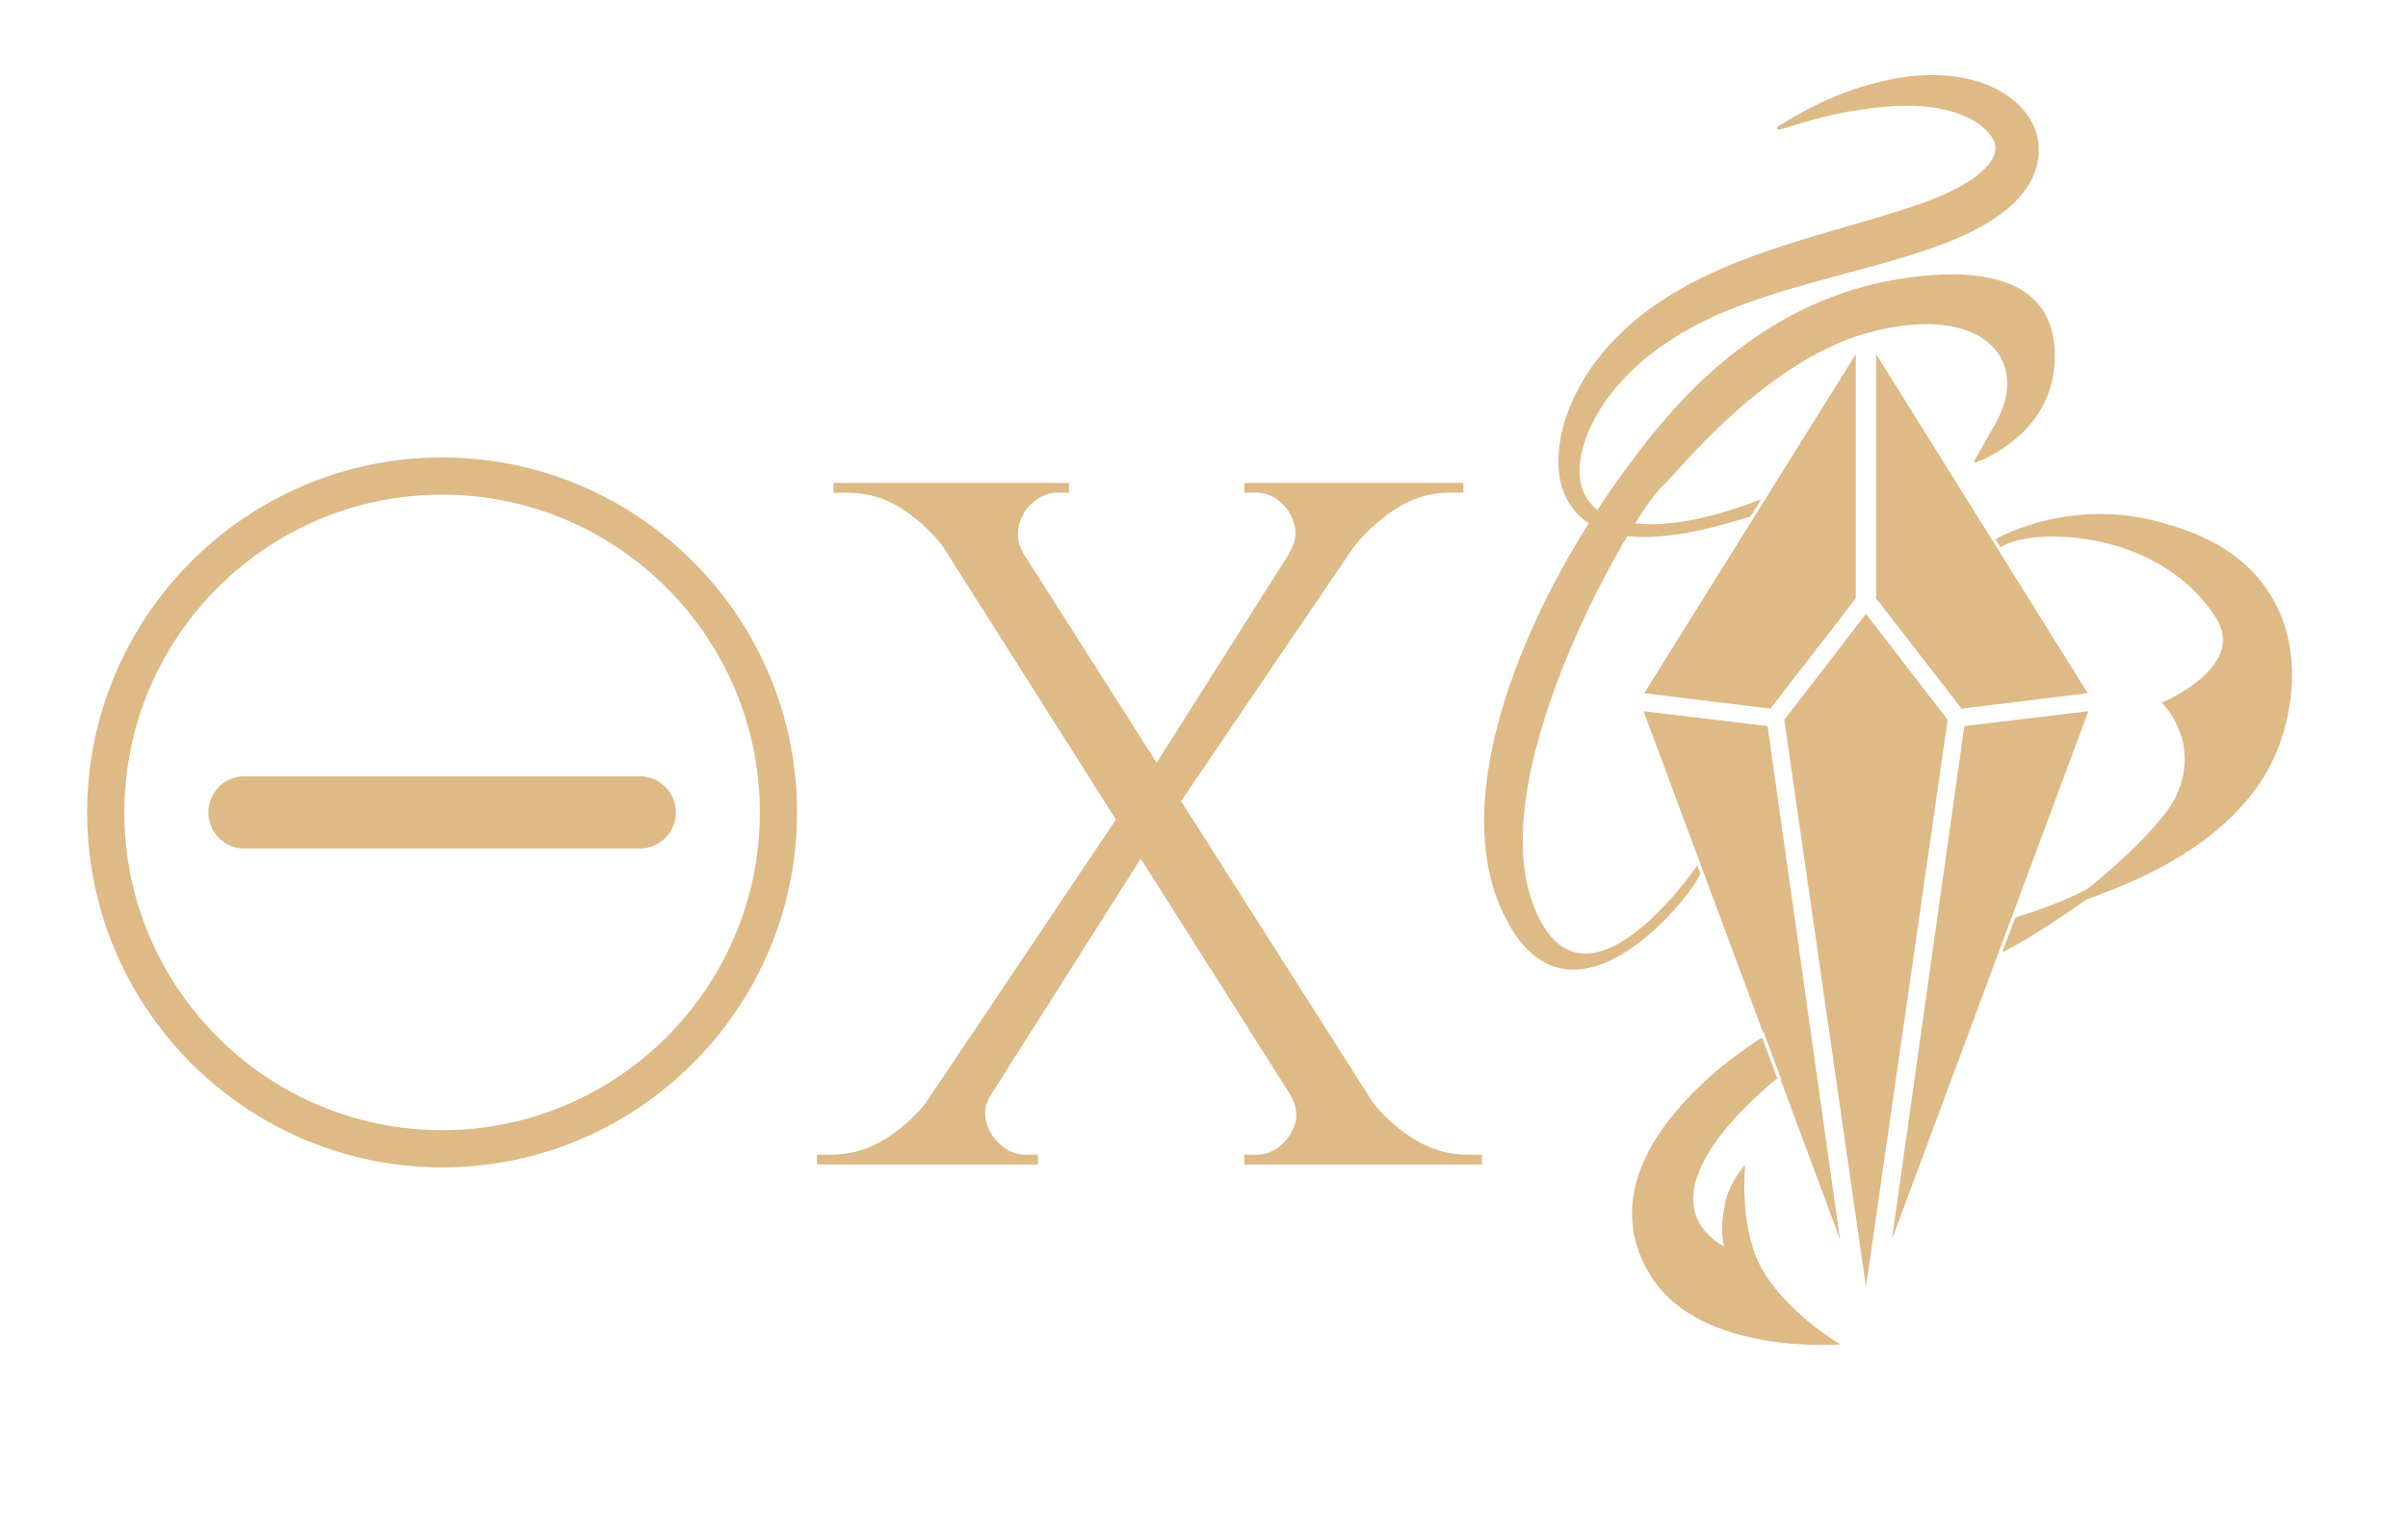
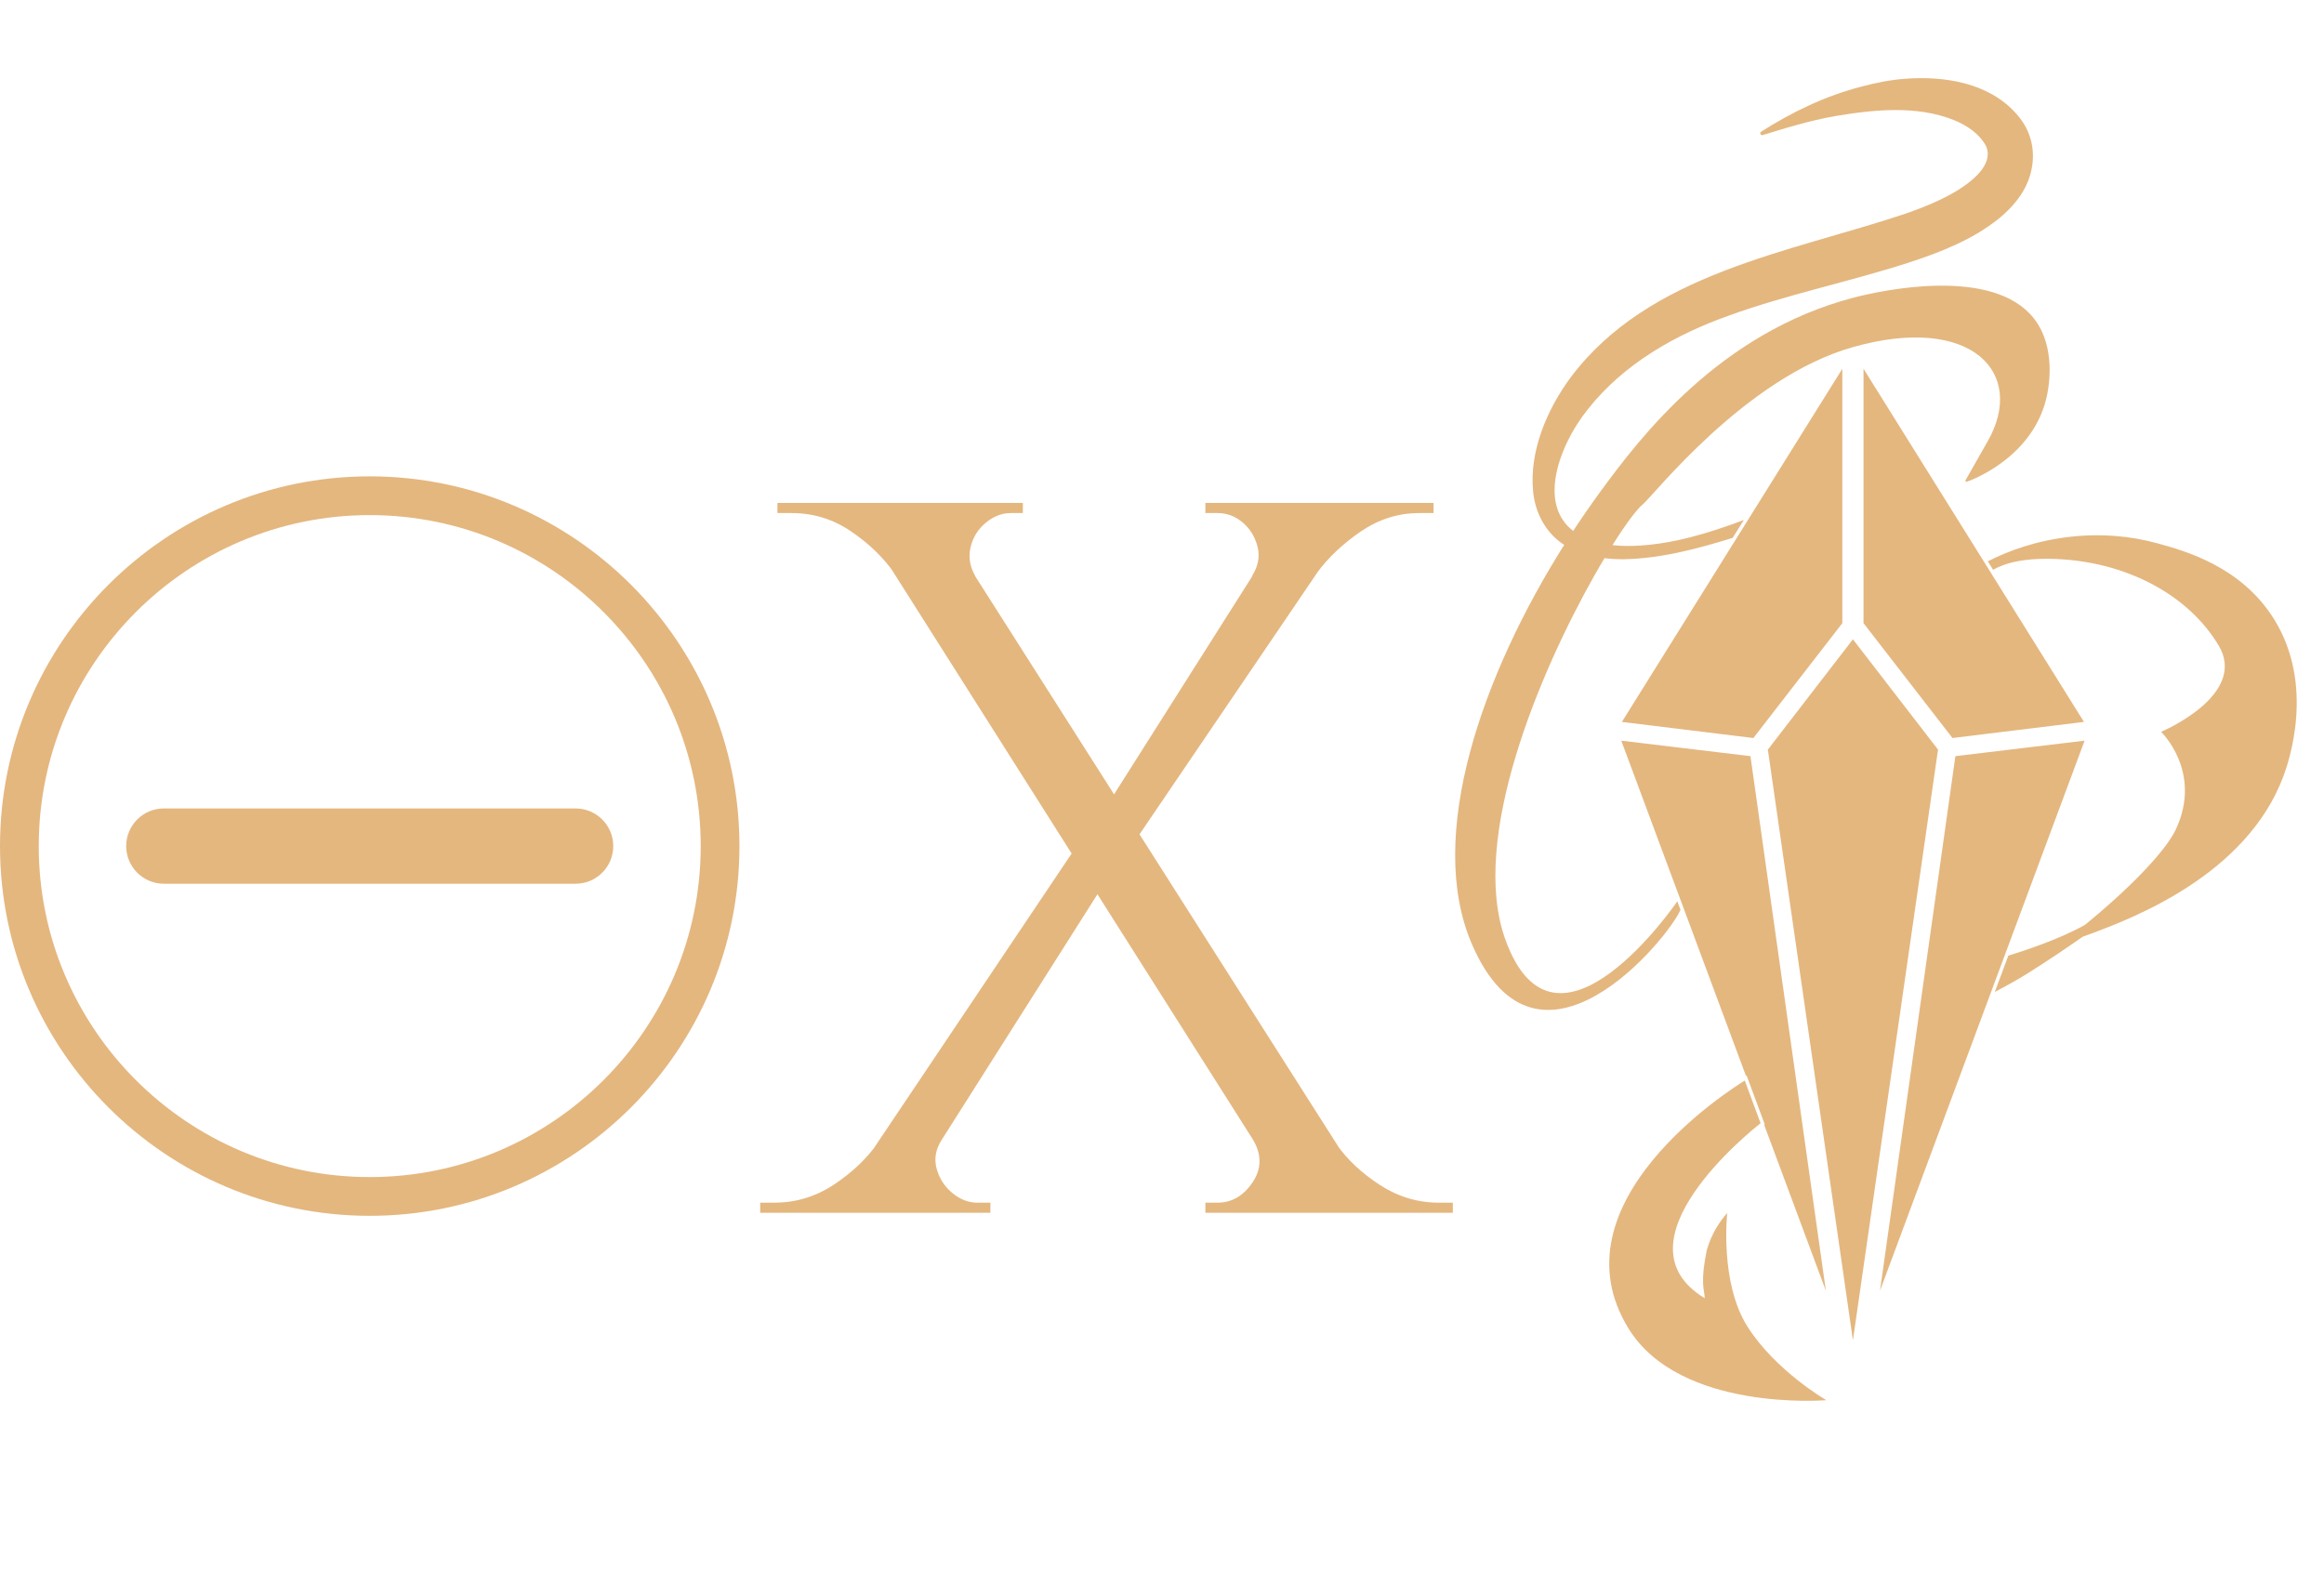
- <svg xmlns="http://www.w3.org/2000/svg" xmlns:ns1="https://www.affinity.studio/" width="100%" height="100%" viewBox="0 0 4749 3001" version="1.1" xml:space="preserve" style="fill-rule:evenodd;clip-rule:evenodd;stroke-linejoin:round;stroke-miterlimit:2;">
-   <g transform="matrix(1,0,0,1,-50766,-10930)">
-     <g id="Ether-Minus-X" ns1:id="Ether Minus X" transform="matrix(4.215536,0,0,3.194742,50766.051,10930.207)">
-       <rect x="0" y="0" width="1126.31" height="939.043" style="fill:none;" />
-       <g id="_--9-Ether" ns1:id="- 9 Ether" transform="matrix(0.988407,0,0,1.304226,171.632,-174.1422)">
-         <g id="Ether-Icon" ns1:id="Ether Icon" transform="matrix(0.64,0,0,0.64,790.0075,747.3992)">
-           <path d="M0,-861.776C-1.942,-868.034 -5.481,-873.707 -9.836,-878.56C-29.439,-900.576 -61.103,-905.357 -88.638,-903.256C-99.188,-902.499 -109.566,-900.413 -119.751,-897.674C-145.08,-891.157 -168.957,-879.692 -190.886,-865.684C-192.176,-864.855 -191.251,-862.831 -189.778,-863.282C-181.238,-865.881 -172.779,-868.538 -164.286,-870.825C-155.812,-873.155 -147.329,-875.126 -138.837,-876.68C-110.832,-881.375 -80.357,-884.636 -53.507,-873.731C-44.406,-869.904 -35.971,-864.198 -31.252,-855.566C-26.691,-845.481 -35.414,-835.981 -42.929,-830.002C-55.627,-819.903 -72.516,-813.088 -88.092,-807.588C-170.285,-779.942 -270.504,-765.638 -326.309,-691.007C-342.925,-668.439 -355.604,-638.794 -352.789,-610.209C-351.273,-594.768 -343.572,-580.295 -330.217,-572.042C-317.941,-564.374 -303.204,-562.149 -288.967,-562.14C-262.352,-562.528 -236.222,-569.524 -211.099,-577.312L-203.158,-590.034C-206.265,-588.855 -209.377,-587.709 -212.499,-586.596C-224.871,-582.199 -237.454,-578.353 -250.287,-575.591C-258.775,-573.802 -267.363,-572.474 -276.005,-571.898C-288.525,-571.049 -301.516,-571.63 -313.284,-576.118C-355.019,-592.331 -334.595,-643.287 -313.654,-668.938C-288.281,-700.967 -251.644,-721.721 -213.463,-735.244C-172.438,-750.096 -128.421,-759.121 -86.845,-772.5C-64.024,-779.923 -40.934,-788.804 -21.896,-804.188C-15.374,-809.587 -9.37,-815.898 -4.987,-823.269C1.774,-834.552 4.201,-848.919 0,-861.776M173.318,-519.536C149.988,-557.13 109.651,-568.188 90.49,-573.443C49.801,-584.596 14.423,-576.991 -3.798,-571.311C-14.033,-568.121 -22.797,-564.305 -29.949,-560.667L-26.194,-554.657C-18.617,-559.078 -3.888,-563.93 23.371,-562.049C70.49,-558.798 112.701,-536.358 133.888,-500.979C155.08,-465.607 93.081,-439.618 93.081,-439.618C93.081,-439.618 122.768,-411.101 103.484,-370.216C95.599,-353.5 67.06,-325.346 39.073,-302.593C21.077,-292.402 -4.665,-283.98 -15.399,-280.689L-24.985,-254.925C-17.044,-259.122 -8.975,-263.504 -0.838,-268.641C12.671,-277.175 25.441,-285.72 37.479,-294.171C38.984,-294.702 41.211,-295.486 44.037,-296.549C72.84,-307.36 153.648,-337.854 179.904,-408.051C183.659,-418.09 202.563,-472.406 173.318,-519.536M2.777,-733.094C-26.104,-769.865 -103.889,-753.496 -125.719,-747.743C-220.315,-722.818 -276.635,-648.99 -305.236,-609.857C-306.971,-607.484 -308.695,-605.089 -310.407,-602.677C-316.994,-593.404 -323.424,-583.84 -329.635,-574.053L-329.635,-574.047C-389.251,-480.139 -429.123,-365.42 -396.341,-289.095C-349.244,-179.462 -256.394,-293.745 -248.341,-312.895C-248.291,-313.018 -248.229,-313.158 -248.168,-313.309L-250.384,-319.258C-250.457,-319.174 -250.524,-319.09 -250.596,-319.006C-250.596,-319.006 -337.112,-192.467 -372.697,-292.727C-398.104,-364.312 -347.689,-482.624 -309.417,-550.342C-306.54,-555.429 -303.737,-560.231 -301.034,-564.702C-289.332,-584.092 -279.612,-597.349 -274.911,-601.116C-267.541,-607.025 -202.302,-691.078 -125.804,-712.729C-41.499,-736.591 -2.209,-694.374 -30.184,-645.638C-35.438,-636.483 -42.529,-623.959 -45.724,-618.301C-46.138,-617.568 -45.276,-616.779 -44.582,-617.255C-42.288,-618.038 3.466,-634.496 12.263,-679.45C13.152,-683.982 18.777,-712.724 2.777,-733.094M-200.517,-17.215C-220.495,-48.62 -214.966,-97.994 -214.966,-97.994C-219.437,-92.952 -225.985,-84.122 -229.499,-71.553C-234.301,-48.161 -231.212,-43.83 -230.893,-37.467C-296.697,-77.188 -198.738,-155.852 -191.675,-161.409C-191.412,-161.611 -191.278,-161.717 -191.278,-161.717L-202.498,-192.008C-202.498,-192.008 -202.655,-191.913 -202.951,-191.734C-211.586,-186.435 -340.128,-105.56 -285.085,-16.034C-248.436,43.581 -144.612,34.896 -144.612,34.896C-144.612,34.896 -180.533,14.185 -200.517,-17.215M-28.294,-553.347L-32.041,-559.362L-118.203,-697.37L-118.203,-516.761L-55.043,-435.21L38.319,-446.648L-28.294,-553.347ZM-52.971,-422.341L-106.518,-42.783L-27.308,-255.785L-17.718,-281.548L38.763,-433.336L-52.971,-422.341ZM-201.062,-588.723L-209,-576.003L-211.318,-572.329L-217.604,-562.221L-289.764,-446.648L-196.403,-435.21L-133.241,-516.761L-133.241,-697.37L-201.062,-588.723ZM-202.498,-192.008C-202.498,-192.008 -202.655,-191.913 -202.951,-191.734L-191.675,-161.409C-191.412,-161.611 -191.278,-161.717 -191.278,-161.717L-202.498,-192.008ZM-202.498,-192.008C-202.498,-192.008 -202.655,-191.913 -202.951,-191.734L-191.675,-161.409C-191.412,-161.611 -191.278,-161.717 -191.278,-161.717L-202.498,-192.008ZM-144.927,-42.783L-198.473,-422.341L-290.183,-433.336L-248.075,-320.129L-245.857,-314.163L-201.679,-195.385L-201.234,-195.656L-200.199,-192.87L-188.957,-162.572L-188.341,-160.895L-188.736,-160.575L-144.927,-42.783ZM-65.297,-426.975L-125.723,-7.603L-186.122,-426.975L-125.723,-505.298L-65.297,-426.975Z" style="fill:rgb(222,186,135);fill-rule:nonzero;" />
-         </g>
-         <g id="_--Modifier" ns1:id="- Modifier" transform="matrix(1.650327,0,0,1.650327,-132.4037,-336.8484)">
-           <g transform="matrix(1,0,0,1,158.4851,528.3295)">
-             <path d="M0,-20.726L-46.323,-20.726L-46.323,-20.729L-67.052,-20.729L-67.052,-20.726L-113.375,-20.726C-119.096,-20.726 -123.74,-16.086 -123.74,-10.362C-123.74,-4.637 -119.096,0.003 -113.375,0.003L0,0.003C5.72,0.003 10.364,-4.637 10.364,-10.362C10.364,-16.086 5.72,-20.726 0,-20.726" style="fill:rgb(222,186,135);fill-rule:nonzero;" />
+ <svg xmlns="http://www.w3.org/2000/svg" xmlns:ns1="https://www.affinity.studio/" width="100%" height="100%" viewBox="0 0 4400 3000" version="1.1" xml:space="preserve" style="fill-rule:evenodd;clip-rule:evenodd;stroke-linejoin:round;stroke-miterlimit:2;">
+   <g transform="matrix(1,0,0,1,-10000,-36000)">
+     <g transform="matrix(1,0,0,1,24577.608,4761)">
+       <g id="Ether-Minus-X" ns1:id="Ether Minus X" transform="matrix(3.906562,0,0,3.194742,-14577.608,31239)">
+         <rect x="0" y="0" width="1126.31" height="939.043" style="fill:none;" />
+         <g id="_--9-Ether" ns1:id="- 9 Ether" transform="matrix(1.066581,0,0,1.304226,141.2201,-174.1422)">
+           <g id="Ether-Icon" ns1:id="Ether Icon" transform="matrix(0.64,0,0,0.64,790.0075,747.3992)">
+             <path d="M0,-861.776C-1.942,-868.034 -5.481,-873.707 -9.836,-878.56C-29.439,-900.576 -61.103,-905.357 -88.638,-903.256C-99.188,-902.499 -109.566,-900.413 -119.751,-897.674C-145.08,-891.157 -168.957,-879.692 -190.886,-865.684C-192.176,-864.855 -191.251,-862.831 -189.778,-863.282C-181.238,-865.881 -172.779,-868.538 -164.286,-870.825C-155.812,-873.155 -147.329,-875.126 -138.837,-876.68C-110.832,-881.375 -80.357,-884.636 -53.507,-873.731C-44.406,-869.904 -35.971,-864.198 -31.252,-855.566C-26.691,-845.481 -35.414,-835.981 -42.929,-830.002C-55.627,-819.903 -72.516,-813.088 -88.092,-807.588C-170.285,-779.942 -270.504,-765.638 -326.309,-691.007C-342.925,-668.439 -355.604,-638.794 -352.789,-610.209C-351.273,-594.768 -343.572,-580.295 -330.217,-572.042C-317.941,-564.374 -303.204,-562.149 -288.967,-562.14C-262.352,-562.528 -236.222,-569.524 -211.099,-577.312L-203.158,-590.034C-206.265,-588.855 -209.377,-587.709 -212.499,-586.596C-224.871,-582.199 -237.454,-578.353 -250.287,-575.591C-258.775,-573.802 -267.363,-572.474 -276.005,-571.898C-288.525,-571.049 -301.516,-571.63 -313.284,-576.118C-355.019,-592.331 -334.595,-643.287 -313.654,-668.938C-288.281,-700.967 -251.644,-721.721 -213.463,-735.244C-172.438,-750.096 -128.421,-759.121 -86.845,-772.5C-64.024,-779.923 -40.934,-788.804 -21.896,-804.188C-15.374,-809.587 -9.37,-815.898 -4.987,-823.269C1.774,-834.552 4.201,-848.919 0,-861.776M173.318,-519.536C149.988,-557.13 109.651,-568.188 90.49,-573.443C49.801,-584.596 14.423,-576.991 -3.798,-571.311C-14.033,-568.121 -22.797,-564.305 -29.949,-560.667L-26.194,-554.657C-18.617,-559.078 -3.888,-563.93 23.371,-562.049C70.49,-558.798 112.701,-536.358 133.888,-500.979C155.08,-465.607 93.081,-439.618 93.081,-439.618C93.081,-439.618 122.768,-411.101 103.484,-370.216C95.599,-353.5 67.06,-325.346 39.073,-302.593C21.077,-292.402 -4.665,-283.98 -15.399,-280.689L-24.985,-254.925C-17.044,-259.122 -8.975,-263.504 -0.838,-268.641C12.671,-277.175 25.441,-285.72 37.479,-294.171C38.984,-294.702 41.211,-295.486 44.037,-296.549C72.84,-307.36 153.648,-337.854 179.904,-408.051C183.659,-418.09 202.563,-472.406 173.318,-519.536M2.777,-733.094C-26.104,-769.865 -103.889,-753.496 -125.719,-747.743C-220.315,-722.818 -276.635,-648.99 -305.236,-609.857C-306.971,-607.484 -308.695,-605.089 -310.407,-602.677C-316.994,-593.404 -323.424,-583.84 -329.635,-574.053L-329.635,-574.047C-389.251,-480.139 -429.123,-365.42 -396.341,-289.095C-349.244,-179.462 -256.394,-293.745 -248.341,-312.895C-248.291,-313.018 -248.229,-313.158 -248.168,-313.309L-250.384,-319.258C-250.457,-319.174 -250.524,-319.09 -250.596,-319.006C-250.596,-319.006 -337.112,-192.467 -372.697,-292.727C-398.104,-364.312 -347.689,-482.624 -309.417,-550.342C-306.54,-555.429 -303.737,-560.231 -301.034,-564.702C-289.332,-584.092 -279.612,-597.349 -274.911,-601.116C-267.541,-607.025 -202.302,-691.078 -125.804,-712.729C-41.499,-736.591 -2.209,-694.374 -30.184,-645.638C-35.438,-636.483 -42.529,-623.959 -45.724,-618.301C-46.138,-617.568 -45.276,-616.779 -44.582,-617.255C-42.288,-618.038 3.466,-634.496 12.263,-679.45C13.152,-683.982 18.777,-712.724 2.777,-733.094M-200.517,-17.215C-220.495,-48.62 -214.966,-97.994 -214.966,-97.994C-219.437,-92.952 -225.985,-84.122 -229.499,-71.553C-234.301,-48.161 -231.212,-43.83 -230.893,-37.467C-296.697,-77.188 -198.738,-155.852 -191.675,-161.409C-191.412,-161.611 -191.278,-161.717 -191.278,-161.717L-202.498,-192.008C-202.498,-192.008 -202.655,-191.913 -202.951,-191.734C-211.586,-186.435 -340.128,-105.56 -285.085,-16.034C-248.436,43.581 -144.612,34.896 -144.612,34.896C-144.612,34.896 -180.533,14.185 -200.517,-17.215M-28.294,-553.347L-32.041,-559.362L-118.203,-697.37L-118.203,-516.761L-55.043,-435.21L38.319,-446.648L-28.294,-553.347ZM-52.971,-422.341L-106.518,-42.783L-27.308,-255.785L-17.718,-281.548L38.763,-433.336L-52.971,-422.341ZM-201.062,-588.723L-209,-576.003L-211.318,-572.329L-217.604,-562.221L-289.764,-446.648L-196.403,-435.21L-133.241,-516.761L-133.241,-697.37L-201.062,-588.723ZM-202.498,-192.008C-202.498,-192.008 -202.655,-191.913 -202.951,-191.734L-191.675,-161.409C-191.412,-161.611 -191.278,-161.717 -191.278,-161.717L-202.498,-192.008ZM-202.498,-192.008C-202.498,-192.008 -202.655,-191.913 -202.951,-191.734L-191.675,-161.409C-191.412,-161.611 -191.278,-161.717 -191.278,-161.717L-202.498,-192.008ZM-144.927,-42.783L-198.473,-422.341L-290.183,-433.336L-248.075,-320.129L-245.857,-314.163L-201.679,-195.385L-201.234,-195.656L-200.199,-192.87L-188.957,-162.572L-188.341,-160.895L-188.736,-160.575L-144.927,-42.783ZM-65.297,-426.975L-125.723,-7.603L-186.122,-426.975L-125.723,-505.298L-65.297,-426.975Z" style="fill:rgb(228,183,127);fill-rule:nonzero;" />
          </g>
-           <g transform="matrix(1,0,0,1,101.7976,609.0961)">
-             <path d="M0,-182.257C-50.247,-182.257 -91.129,-141.377 -91.129,-91.128C-91.129,-40.88 -50.247,0.001 0,0.001C50.247,0.001 91.129,-40.88 91.129,-91.128C91.129,-141.377 50.247,-182.257 0,-182.257M0,10.67C-56.132,10.67 -101.798,-34.996 -101.798,-91.128C-101.798,-147.26 -56.132,-192.927 0,-192.927C56.132,-192.927 101.798,-147.26 101.798,-91.128C101.798,-34.996 56.132,10.67 0,10.67" style="fill:rgb(222,186,135);fill-rule:nonzero;" />
+           <g id="_--Modifier" ns1:id="- Modifier" transform="matrix(1.650327,0,0,1.650327,-132.4037,-336.8484)">
+             <g transform="matrix(1,0,0,1,158.4851,528.3295)">
+               <path d="M0,-20.726L-46.323,-20.726L-46.323,-20.729L-67.052,-20.729L-67.052,-20.726L-113.375,-20.726C-119.096,-20.726 -123.74,-16.086 -123.74,-10.362C-123.74,-4.637 -119.096,0.003 -113.375,0.003L0,0.003C5.72,0.003 10.364,-4.637 10.364,-10.362C10.364,-16.086 5.72,-20.726 0,-20.726" style="fill:rgb(228,183,127);fill-rule:nonzero;" />
+             </g>
+             <g transform="matrix(1,0,0,1,101.7976,609.0961)">
+               <path d="M0,-182.257C-50.247,-182.257 -91.129,-141.377 -91.129,-91.128C-91.129,-40.88 -50.247,0.001 0,0.001C50.247,0.001 91.129,-40.88 91.129,-91.128C91.129,-141.377 50.247,-182.257 0,-182.257M0,10.67C-56.132,10.67 -101.798,-34.996 -101.798,-91.128C-101.798,-147.26 -56.132,-192.927 0,-192.927C56.132,-192.927 101.798,-147.26 101.798,-91.128C101.798,-34.996 56.132,10.67 0,10.67" style="fill:rgb(228,183,127);fill-rule:nonzero;" />
+             </g>
          </g>
-         </g>
-         <g transform="matrix(0.24,0,0,0.272918,-12459.172,-10673.104)">
-           <path d="M53119.52,40433.9L53973.92,41614.103L53820.32,41614.103L52969.76,40433.9L53119.52,40433.9ZM53144.48,41494.225C53132.96,41509.984 53129.76,41526.024 53134.88,41542.345C53140,41558.666 53149.92,41572.174 53164.64,41582.867C53179.36,41593.56 53195.04,41598.907 53211.68,41598.907L53236.64,41598.907L53236.64,41615.791L52800.8,41615.791L52800.8,41598.907L52827.68,41598.907C52868.64,41598.907 52906.4,41588.776 52940.96,41568.516C52975.52,41548.255 53003.04,41525.179 53023.52,41499.29L53144.48,41494.225ZM53413.28,40987.7L53457.44,41060.302L53058.08,41614.103L52935.2,41614.103L53413.28,40987.7ZM53733.92,41494.225L53891.36,41500.979C53911.84,41526.868 53939.36,41549.662 53973.92,41569.36C54008.48,41589.058 54045.6,41598.907 54085.28,41598.907L54112.16,41598.907L54112.16,41615.791L53643.68,41615.791L53643.68,41598.907L53666.72,41598.907C53693.6,41598.907 53715.68,41587.651 53732.96,41565.139C53750.24,41542.626 53750.56,41518.989 53733.92,41494.225ZM53298.08,40433.9L53298.08,40450.784L53275.04,40450.784C53258.4,40450.784 53242.72,40456.131 53228,40466.824C53213.28,40477.517 53203.68,40491.024 53199.2,40507.346C53194.72,40523.667 53197.6,40539.707 53207.84,40555.466L53054.24,40550.4C53033.76,40524.511 53006.56,40501.436 52972.64,40481.175C52938.72,40460.914 52901.28,40450.784 52860.32,40450.784L52833.44,40450.784L52833.44,40433.9L53298.08,40433.9ZM53945.12,40433.9L53493.92,41018.092L53428.64,40977.57L53820.32,40433.9L53945.12,40433.9ZM54075.68,40433.9L54075.68,40450.784L54048.8,40450.784C54009.12,40450.784 53972.32,40460.914 53938.4,40481.175C53904.48,40501.436 53876.64,40524.511 53854.88,40550.4L53732,40555.466C53743.52,40539.707 53747.04,40523.667 53742.56,40507.346C53738.08,40491.024 53728.8,40477.517 53714.72,40466.824C53700.64,40456.131 53684.64,40450.784 53666.72,40450.784L53643.68,40450.784L53643.68,40433.9L54075.68,40433.9Z" style="fill:rgb(222,186,135);fill-rule:nonzero;" />
+           <g id="X" transform="matrix(0.24,0,0,0.272918,-12459.172,-10673.104)">
+             <path d="M53119.52,40433.9L53973.92,41614.103L53820.32,41614.103L52969.76,40433.9L53119.52,40433.9ZM53144.48,41494.225C53132.96,41509.984 53129.76,41526.024 53134.88,41542.345C53140,41558.666 53149.92,41572.174 53164.64,41582.867C53179.36,41593.56 53195.04,41598.907 53211.68,41598.907L53236.64,41598.907L53236.64,41615.791L52800.8,41615.791L52800.8,41598.907L52827.68,41598.907C52868.64,41598.907 52906.4,41588.776 52940.96,41568.516C52975.52,41548.255 53003.04,41525.179 53023.52,41499.29L53144.48,41494.225ZM53413.28,40987.7L53457.44,41060.302L53058.08,41614.103L52935.2,41614.103L53413.28,40987.7ZM53733.92,41494.225L53891.36,41500.979C53911.84,41526.868 53939.36,41549.662 53973.92,41569.36C54008.48,41589.058 54045.6,41598.907 54085.28,41598.907L54112.16,41598.907L54112.16,41615.791L53643.68,41615.791L53643.68,41598.907L53666.72,41598.907C53693.6,41598.907 53715.68,41587.651 53732.96,41565.139C53750.24,41542.626 53750.56,41518.989 53733.92,41494.225ZM53298.08,40433.9L53298.08,40450.784L53275.04,40450.784C53258.4,40450.784 53242.72,40456.131 53228,40466.824C53213.28,40477.517 53203.68,40491.024 53199.2,40507.346C53194.72,40523.667 53197.6,40539.707 53207.84,40555.466L53054.24,40550.4C53033.76,40524.511 53006.56,40501.436 52972.64,40481.175C52938.72,40460.914 52901.28,40450.784 52860.32,40450.784L52833.44,40450.784L52833.44,40433.9L53298.08,40433.9ZM53945.12,40433.9L53493.92,41018.092L53428.64,40977.57L53820.32,40433.9L53945.12,40433.9ZM54075.68,40433.9L54075.68,40450.784L54048.8,40450.784C54009.12,40450.784 53972.32,40460.914 53938.4,40481.175C53904.48,40501.436 53876.64,40524.511 53854.88,40550.4L53732,40555.466C53743.52,40539.707 53747.04,40523.667 53742.56,40507.346C53738.08,40491.024 53728.8,40477.517 53714.72,40466.824C53700.64,40456.131 53684.64,40450.784 53666.72,40450.784L53643.68,40450.784L53643.68,40433.9L54075.68,40433.9Z" style="fill:rgb(228,183,127);fill-rule:nonzero;" />
+           </g>
        </g>
      </g>
    </g>
  </g>
</svg>
